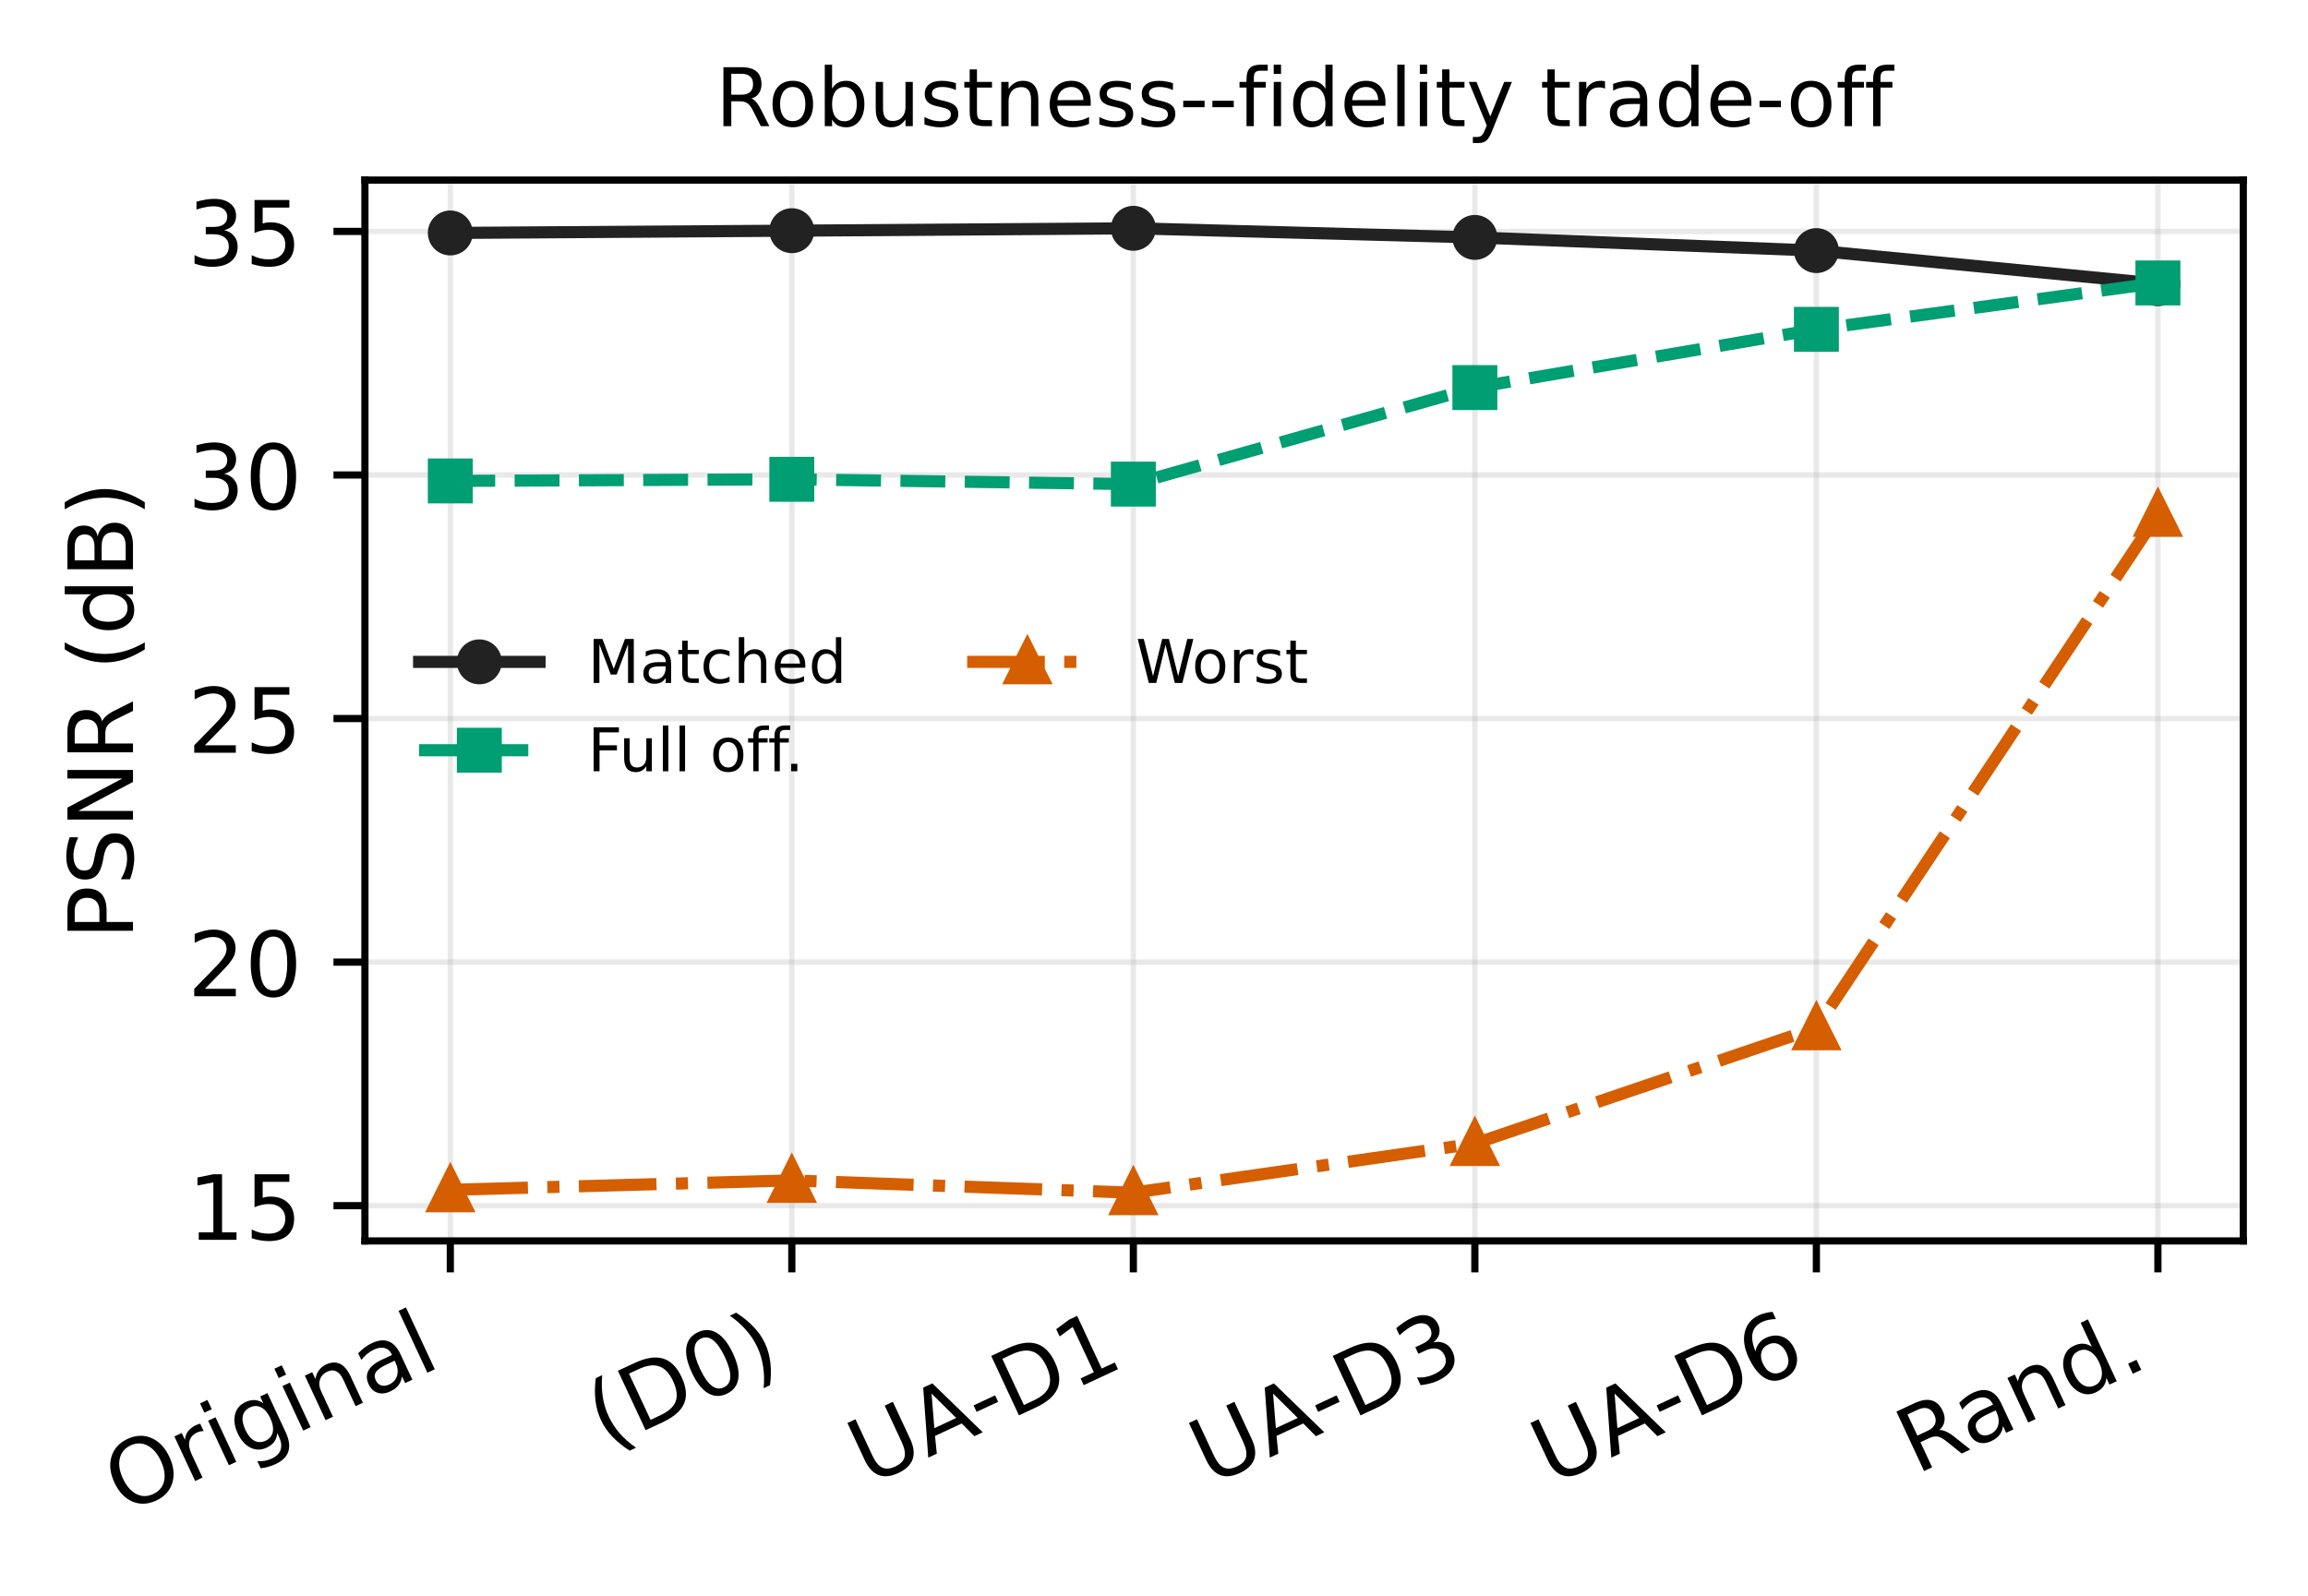
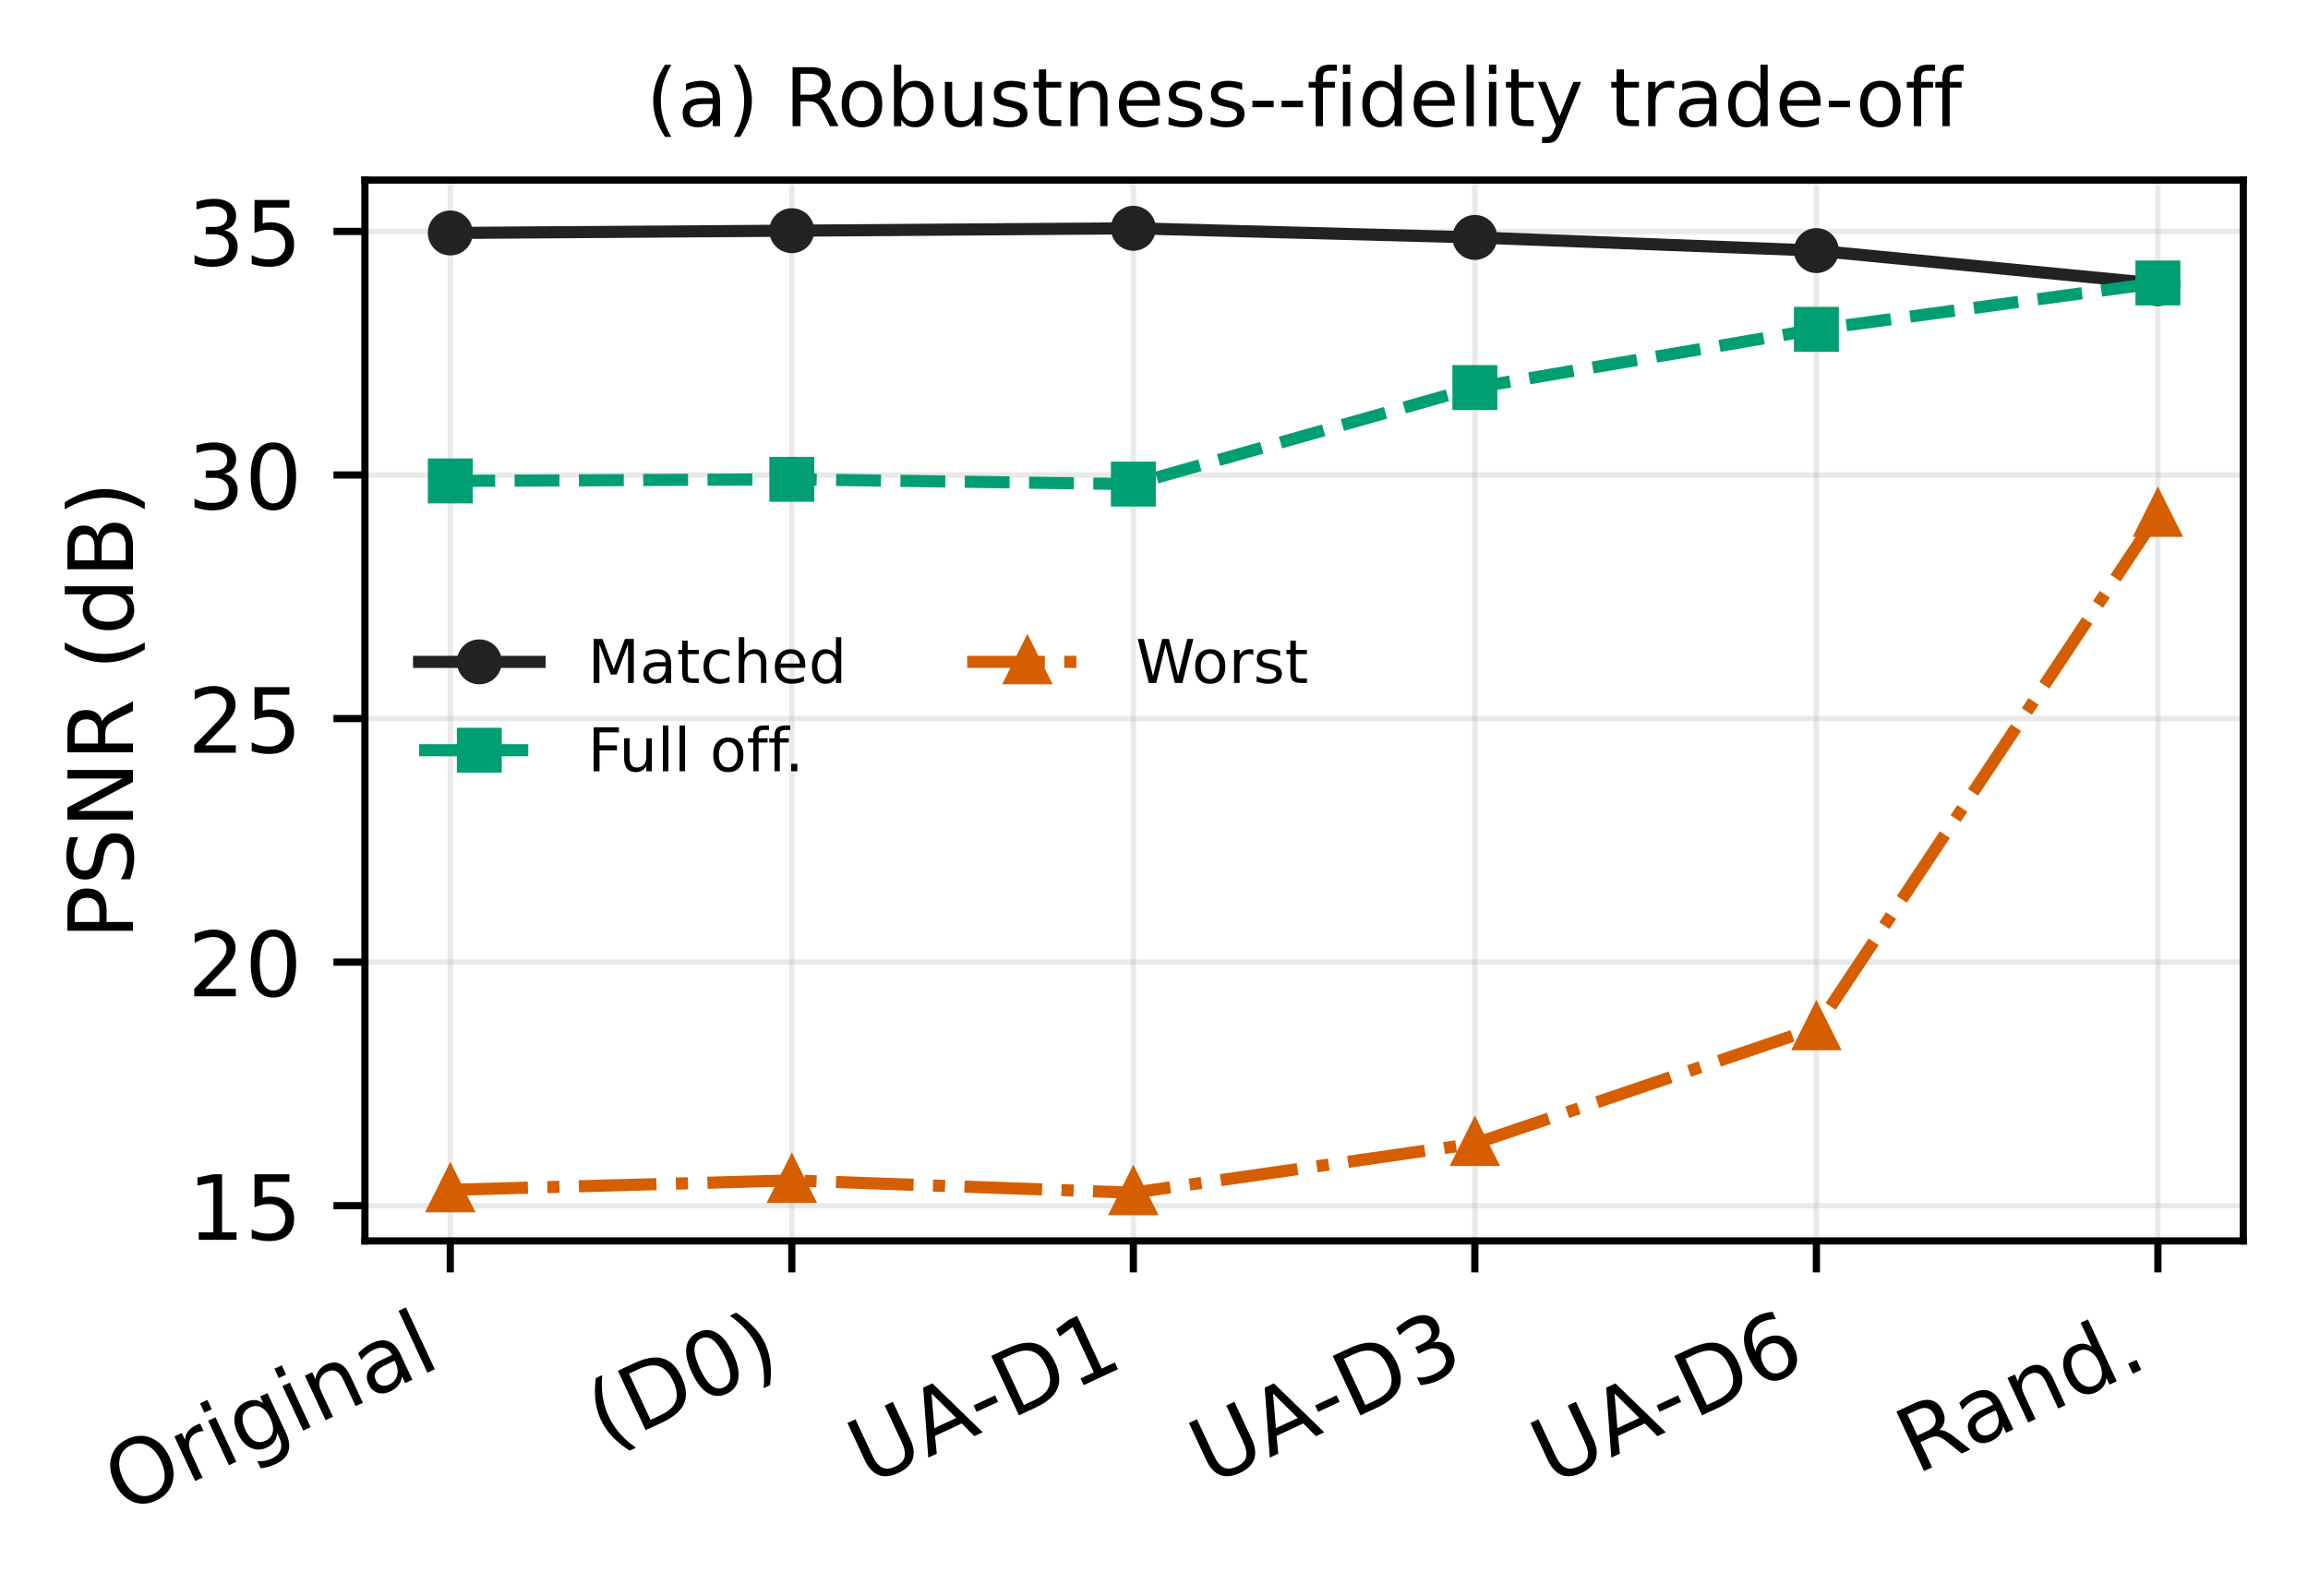
<svg xmlns="http://www.w3.org/2000/svg" xmlns:xlink="http://www.w3.org/1999/xlink" width="256.8pt" height="177.6pt" viewBox="0 0 256.8 177.6" version="1.1">
  <defs>
    <style type="text/css">*{stroke-linejoin: round; stroke-linecap: butt}</style>
  </defs>
  <g id="figure_1">
    <g id="patch_1">
      <path d="M 0 177.6 L 256.8 177.6 L 256.8 0 L 0 0 z " style="fill: #ffffff" />
    </g>
    <g id="axes_1">
      <g id="patch_2">
        <path d="M 40.603 138.091 L 249.6 138.091 L 249.6 20.039 L 40.603 20.039 z " style="fill: #ffffff" />
      </g>
      <g id="matplotlib.axis_1">
        <g id="xtick_1">
          <g id="line2d_1">
-             <path d="M 50.103 138.091 L 50.103 20.039 " clip-path="url(#p6bfbdbde02)" style="fill: none; stroke: #b0b0b0; stroke-opacity: 0.28; stroke-width: 0.6; stroke-linecap: square" />
+             <path d="M 50.103 138.091 L 50.103 20.039 " clip-path="url(#p9548f3e951)" style="fill: none; stroke: #b0b0b0; stroke-opacity: 0.28; stroke-width: 0.6; stroke-linecap: square" />
          </g>
          <g id="line2d_2">
            <defs>
-               <path id="ma122fd4c4d" d="M 0 0 L 0 3.5 " style="stroke: #000000; stroke-width: 0.8" />
+               <path id="m7ee1a3d8db" d="M 0 0 L 0 3.5 " style="stroke: #000000; stroke-width: 0.8" />
            </defs>
            <g>
-               <use xlink:href="#ma122fd4c4d" x="50.103" y="138.091" style="stroke: #000000; stroke-width: 0.8" />
+               <use xlink:href="#m7ee1a3d8db" x="50.103" y="138.091" style="stroke: #000000; stroke-width: 0.8" />
            </g>
          </g>
          <g id="text_1">
            <text style="font-size: 10px; font-family: 'DejaVu Sans'" transform="translate(13.75909 168.5147) rotate(-25)">Original</text>
          </g>
        </g>
        <g id="xtick_2">
          <g id="line2d_3">
-             <path d="M 88.102 138.091 L 88.102 20.039 " clip-path="url(#p6bfbdbde02)" style="fill: none; stroke: #b0b0b0; stroke-opacity: 0.28; stroke-width: 0.6; stroke-linecap: square" />
+             <path d="M 88.102 138.091 L 88.102 20.039 " clip-path="url(#p9548f3e951)" style="fill: none; stroke: #b0b0b0; stroke-opacity: 0.28; stroke-width: 0.6; stroke-linecap: square" />
          </g>
          <g id="line2d_4">
            <g>
-               <use xlink:href="#ma122fd4c4d" x="88.102" y="138.091" style="stroke: #000000; stroke-width: 0.8" />
+               <use xlink:href="#m7ee1a3d8db" x="88.102" y="138.091" style="stroke: #000000; stroke-width: 0.8" />
            </g>
          </g>
          <g id="text_2">
            <text style="font-size: 10px; font-family: 'DejaVu Sans'" transform="translate(67.40641 161.2179) rotate(-25)">(D0)</text>
          </g>
        </g>
        <g id="xtick_3">
          <g id="line2d_5">
-             <path d="M 126.102 138.091 L 126.102 20.039 " clip-path="url(#p6bfbdbde02)" style="fill: none; stroke: #b0b0b0; stroke-opacity: 0.28; stroke-width: 0.6; stroke-linecap: square" />
+             <path d="M 126.102 138.091 L 126.102 20.039 " clip-path="url(#p9548f3e951)" style="fill: none; stroke: #b0b0b0; stroke-opacity: 0.28; stroke-width: 0.6; stroke-linecap: square" />
          </g>
          <g id="line2d_6">
            <g>
-               <use xlink:href="#ma122fd4c4d" x="126.102" y="138.091" style="stroke: #000000; stroke-width: 0.8" />
+               <use xlink:href="#m7ee1a3d8db" x="126.102" y="138.091" style="stroke: #000000; stroke-width: 0.8" />
            </g>
          </g>
          <g id="text_3">
            <text style="font-size: 10px; font-family: 'DejaVu Sans'" transform="translate(96.57916 165.3338) rotate(-25)">UA-D1</text>
          </g>
        </g>
        <g id="xtick_4">
          <g id="line2d_7">
-             <path d="M 164.101 138.091 L 164.101 20.039 " clip-path="url(#p6bfbdbde02)" style="fill: none; stroke: #b0b0b0; stroke-opacity: 0.28; stroke-width: 0.6; stroke-linecap: square" />
+             <path d="M 164.101 138.091 L 164.101 20.039 " clip-path="url(#p9548f3e951)" style="fill: none; stroke: #b0b0b0; stroke-opacity: 0.28; stroke-width: 0.6; stroke-linecap: square" />
          </g>
          <g id="line2d_8">
            <g>
-               <use xlink:href="#ma122fd4c4d" x="164.101" y="138.091" style="stroke: #000000; stroke-width: 0.8" />
+               <use xlink:href="#m7ee1a3d8db" x="164.101" y="138.091" style="stroke: #000000; stroke-width: 0.8" />
            </g>
          </g>
          <g id="text_4">
            <text style="font-size: 10px; font-family: 'DejaVu Sans'" transform="translate(134.5785 165.3338) rotate(-25)">UA-D3</text>
          </g>
        </g>
        <g id="xtick_5">
          <g id="line2d_9">
-             <path d="M 202.1 138.091 L 202.1 20.039 " clip-path="url(#p6bfbdbde02)" style="fill: none; stroke: #b0b0b0; stroke-opacity: 0.28; stroke-width: 0.6; stroke-linecap: square" />
+             <path d="M 202.1 138.091 L 202.1 20.039 " clip-path="url(#p9548f3e951)" style="fill: none; stroke: #b0b0b0; stroke-opacity: 0.28; stroke-width: 0.6; stroke-linecap: square" />
          </g>
          <g id="line2d_10">
            <g>
-               <use xlink:href="#ma122fd4c4d" x="202.1" y="138.091" style="stroke: #000000; stroke-width: 0.8" />
+               <use xlink:href="#m7ee1a3d8db" x="202.1" y="138.091" style="stroke: #000000; stroke-width: 0.8" />
            </g>
          </g>
          <g id="text_5">
            <text style="font-size: 10px; font-family: 'DejaVu Sans'" transform="translate(172.5779 165.3338) rotate(-25)">UA-D6</text>
          </g>
        </g>
        <g id="xtick_6">
          <g id="line2d_11">
-             <path d="M 240.1 138.091 L 240.1 20.039 " clip-path="url(#p6bfbdbde02)" style="fill: none; stroke: #b0b0b0; stroke-opacity: 0.28; stroke-width: 0.6; stroke-linecap: square" />
+             <path d="M 240.1 138.091 L 240.1 20.039 " clip-path="url(#p9548f3e951)" style="fill: none; stroke: #b0b0b0; stroke-opacity: 0.28; stroke-width: 0.6; stroke-linecap: square" />
          </g>
          <g id="line2d_12">
            <g>
-               <use xlink:href="#ma122fd4c4d" x="240.1" y="138.091" style="stroke: #000000; stroke-width: 0.8" />
+               <use xlink:href="#m7ee1a3d8db" x="240.1" y="138.091" style="stroke: #000000; stroke-width: 0.8" />
            </g>
          </g>
          <g id="text_6">
            <text style="font-size: 10px; font-family: 'DejaVu Sans'" transform="translate(213.1956 164.1129) rotate(-25)">Rand.</text>
          </g>
        </g>
      </g>
      <g id="matplotlib.axis_2">
        <g id="ytick_1">
          <g id="line2d_13">
-             <path d="M 40.603 134.17 L 249.6 134.17 " clip-path="url(#p6bfbdbde02)" style="fill: none; stroke: #b0b0b0; stroke-opacity: 0.28; stroke-width: 0.6; stroke-linecap: square" />
+             <path d="M 40.603 134.17 L 249.6 134.17 " clip-path="url(#p9548f3e951)" style="fill: none; stroke: #b0b0b0; stroke-opacity: 0.28; stroke-width: 0.6; stroke-linecap: square" />
          </g>
          <g id="line2d_14">
            <defs>
-               <path id="mc3a211e034" d="M 0 0 L -3.5 0 " style="stroke: #000000; stroke-width: 0.8" />
+               <path id="m4476673b90" d="M 0 0 L -3.5 0 " style="stroke: #000000; stroke-width: 0.8" />
            </defs>
            <g>
-               <use xlink:href="#mc3a211e034" x="40.603" y="134.17" style="stroke: #000000; stroke-width: 0.8" />
+               <use xlink:href="#m4476673b90" x="40.603" y="134.17" style="stroke: #000000; stroke-width: 0.8" />
            </g>
          </g>
          <g id="text_7">
            <text style="font-size: 10px; font-family: 'DejaVu Sans'; text-anchor: end" x="33.603" y="137.969" transform="rotate(-0 33.60312 137.9693)">15</text>
          </g>
        </g>
        <g id="ytick_2">
          <g id="line2d_15">
-             <path d="M 40.603 107.066 L 249.6 107.066 " clip-path="url(#p6bfbdbde02)" style="fill: none; stroke: #b0b0b0; stroke-opacity: 0.28; stroke-width: 0.6; stroke-linecap: square" />
+             <path d="M 40.603 107.066 L 249.6 107.066 " clip-path="url(#p9548f3e951)" style="fill: none; stroke: #b0b0b0; stroke-opacity: 0.28; stroke-width: 0.6; stroke-linecap: square" />
          </g>
          <g id="line2d_16">
            <g>
-               <use xlink:href="#mc3a211e034" x="40.603" y="107.066" style="stroke: #000000; stroke-width: 0.8" />
+               <use xlink:href="#m4476673b90" x="40.603" y="107.066" style="stroke: #000000; stroke-width: 0.8" />
            </g>
          </g>
          <g id="text_8">
            <text style="font-size: 10px; font-family: 'DejaVu Sans'; text-anchor: end" x="33.603" y="110.865" transform="rotate(-0 33.60312 110.8652)">20</text>
          </g>
        </g>
        <g id="ytick_3">
          <g id="line2d_17">
-             <path d="M 40.603 79.962 L 249.6 79.962 " clip-path="url(#p6bfbdbde02)" style="fill: none; stroke: #b0b0b0; stroke-opacity: 0.28; stroke-width: 0.6; stroke-linecap: square" />
+             <path d="M 40.603 79.962 L 249.6 79.962 " clip-path="url(#p9548f3e951)" style="fill: none; stroke: #b0b0b0; stroke-opacity: 0.28; stroke-width: 0.6; stroke-linecap: square" />
          </g>
          <g id="line2d_18">
            <g>
-               <use xlink:href="#mc3a211e034" x="40.603" y="79.962" style="stroke: #000000; stroke-width: 0.8" />
+               <use xlink:href="#m4476673b90" x="40.603" y="79.962" style="stroke: #000000; stroke-width: 0.8" />
            </g>
          </g>
          <g id="text_9">
            <text style="font-size: 10px; font-family: 'DejaVu Sans'; text-anchor: end" x="33.603" y="83.761" transform="rotate(-0 33.60312 83.76115)">25</text>
          </g>
        </g>
        <g id="ytick_4">
          <g id="line2d_19">
-             <path d="M 40.603 52.858 L 249.6 52.858 " clip-path="url(#p6bfbdbde02)" style="fill: none; stroke: #b0b0b0; stroke-opacity: 0.28; stroke-width: 0.6; stroke-linecap: square" />
+             <path d="M 40.603 52.858 L 249.6 52.858 " clip-path="url(#p9548f3e951)" style="fill: none; stroke: #b0b0b0; stroke-opacity: 0.28; stroke-width: 0.6; stroke-linecap: square" />
          </g>
          <g id="line2d_20">
            <g>
-               <use xlink:href="#mc3a211e034" x="40.603" y="52.858" style="stroke: #000000; stroke-width: 0.8" />
+               <use xlink:href="#m4476673b90" x="40.603" y="52.858" style="stroke: #000000; stroke-width: 0.8" />
            </g>
          </g>
          <g id="text_10">
            <text style="font-size: 10px; font-family: 'DejaVu Sans'; text-anchor: end" x="33.603" y="56.657" transform="rotate(-0 33.60312 56.6571)">30</text>
          </g>
        </g>
        <g id="ytick_5">
          <g id="line2d_21">
-             <path d="M 40.603 25.754 L 249.6 25.754 " clip-path="url(#p6bfbdbde02)" style="fill: none; stroke: #b0b0b0; stroke-opacity: 0.28; stroke-width: 0.6; stroke-linecap: square" />
+             <path d="M 40.603 25.754 L 249.6 25.754 " clip-path="url(#p9548f3e951)" style="fill: none; stroke: #b0b0b0; stroke-opacity: 0.28; stroke-width: 0.6; stroke-linecap: square" />
          </g>
          <g id="line2d_22">
            <g>
-               <use xlink:href="#mc3a211e034" x="40.603" y="25.754" style="stroke: #000000; stroke-width: 0.8" />
+               <use xlink:href="#m4476673b90" x="40.603" y="25.754" style="stroke: #000000; stroke-width: 0.8" />
            </g>
          </g>
          <g id="text_11">
            <text style="font-size: 10px; font-family: 'DejaVu Sans'; text-anchor: end" x="33.603" y="29.553" transform="rotate(-0 33.60312 29.55304)">35</text>
          </g>
        </g>
        <g id="text_12">
          <text style="font-size: 10px; font-family: 'DejaVu Sans'; text-anchor: middle" x="14.798" y="79.065" transform="rotate(-90 14.79844 79.06459)">PSNR (dB)</text>
        </g>
      </g>
      <g id="line2d_23">
-         <path d="M 50.103 25.923 L 88.102 25.671 L 126.102 25.405 L 164.101 26.42 L 202.1 27.887 L 240.1 31.57 " clip-path="url(#p6bfbdbde02)" style="fill: none; stroke: #222222; stroke-width: 1.35; stroke-linecap: square" />
+         <path d="M 50.103 25.923 L 88.102 25.671 L 126.102 25.405 L 164.101 26.42 L 202.1 27.887 L 240.1 31.57 " clip-path="url(#p9548f3e951)" style="fill: none; stroke: #222222; stroke-width: 1.35; stroke-linecap: square" />
        <defs>
-           <path id="m86cfe3f596" d="M 0 2 C 0.53 2 1.039 1.789 1.414 1.414 C 1.789 1.039 2 0.53 2 0 C 2 -0.53 1.789 -1.039 1.414 -1.414 C 1.039 -1.789 0.53 -2 0 -2 C -0.53 -2 -1.039 -1.789 -1.414 -1.414 C -1.789 -1.039 -2 -0.53 -2 0 C -2 0.53 -1.789 1.039 -1.414 1.414 C -1.039 1.789 -0.53 2 0 2 z " style="stroke: #222222" />
+           <path id="md8390ead12" d="M 0 2 C 0.53 2 1.039 1.789 1.414 1.414 C 1.789 1.039 2 0.53 2 0 C 2 -0.53 1.789 -1.039 1.414 -1.414 C 1.039 -1.789 0.53 -2 0 -2 C -0.53 -2 -1.039 -1.789 -1.414 -1.414 C -1.789 -1.039 -2 -0.53 -2 0 C -2 0.53 -1.789 1.039 -1.414 1.414 C -1.039 1.789 -0.53 2 0 2 z " style="stroke: #222222" />
        </defs>
-         <g clip-path="url(#p6bfbdbde02)">
-           <use xlink:href="#m86cfe3f596" x="50.103" y="25.923" style="fill: #222222; stroke: #222222" />
-           <use xlink:href="#m86cfe3f596" x="88.102" y="25.671" style="fill: #222222; stroke: #222222" />
-           <use xlink:href="#m86cfe3f596" x="126.102" y="25.405" style="fill: #222222; stroke: #222222" />
-           <use xlink:href="#m86cfe3f596" x="164.101" y="26.42" style="fill: #222222; stroke: #222222" />
-           <use xlink:href="#m86cfe3f596" x="202.1" y="27.887" style="fill: #222222; stroke: #222222" />
-           <use xlink:href="#m86cfe3f596" x="240.1" y="31.57" style="fill: #222222; stroke: #222222" />
+         <g clip-path="url(#p9548f3e951)">
+           <use xlink:href="#md8390ead12" x="50.103" y="25.923" style="fill: #222222; stroke: #222222" />
+           <use xlink:href="#md8390ead12" x="88.102" y="25.671" style="fill: #222222; stroke: #222222" />
+           <use xlink:href="#md8390ead12" x="126.102" y="25.405" style="fill: #222222; stroke: #222222" />
+           <use xlink:href="#md8390ead12" x="164.101" y="26.42" style="fill: #222222; stroke: #222222" />
+           <use xlink:href="#md8390ead12" x="202.1" y="27.887" style="fill: #222222; stroke: #222222" />
+           <use xlink:href="#md8390ead12" x="240.1" y="31.57" style="fill: #222222; stroke: #222222" />
        </g>
      </g>
      <g id="line2d_24">
-         <path d="M 50.103 53.518 L 88.102 53.337 L 126.102 53.872 L 164.101 43.129 L 202.1 36.649 L 240.1 31.485 " clip-path="url(#p6bfbdbde02)" style="fill: none; stroke-dasharray: 4.995,2.16; stroke-dashoffset: 0; stroke: #009e73; stroke-width: 1.35" />
+         <path d="M 50.103 53.518 L 88.102 53.337 L 126.102 53.872 L 164.101 43.129 L 202.1 36.649 L 240.1 31.485 " clip-path="url(#p9548f3e951)" style="fill: none; stroke-dasharray: 4.995,2.16; stroke-dashoffset: 0; stroke: #009e73; stroke-width: 1.35" />
        <defs>
-           <path id="m7e488fc8da" d="M -2 2 L 2 2 L 2 -2 L -2 -2 z " style="stroke: #009e73; stroke-linejoin: miter" />
+           <path id="m4f03c0408c" d="M -2 2 L 2 2 L 2 -2 L -2 -2 z " style="stroke: #009e73; stroke-linejoin: miter" />
        </defs>
-         <g clip-path="url(#p6bfbdbde02)">
-           <use xlink:href="#m7e488fc8da" x="50.103" y="53.518" style="fill: #009e73; stroke: #009e73; stroke-linejoin: miter" />
-           <use xlink:href="#m7e488fc8da" x="88.102" y="53.337" style="fill: #009e73; stroke: #009e73; stroke-linejoin: miter" />
-           <use xlink:href="#m7e488fc8da" x="126.102" y="53.872" style="fill: #009e73; stroke: #009e73; stroke-linejoin: miter" />
-           <use xlink:href="#m7e488fc8da" x="164.101" y="43.129" style="fill: #009e73; stroke: #009e73; stroke-linejoin: miter" />
-           <use xlink:href="#m7e488fc8da" x="202.1" y="36.649" style="fill: #009e73; stroke: #009e73; stroke-linejoin: miter" />
-           <use xlink:href="#m7e488fc8da" x="240.1" y="31.485" style="fill: #009e73; stroke: #009e73; stroke-linejoin: miter" />
+         <g clip-path="url(#p9548f3e951)">
+           <use xlink:href="#m4f03c0408c" x="50.103" y="53.518" style="fill: #009e73; stroke: #009e73; stroke-linejoin: miter" />
+           <use xlink:href="#m4f03c0408c" x="88.102" y="53.337" style="fill: #009e73; stroke: #009e73; stroke-linejoin: miter" />
+           <use xlink:href="#m4f03c0408c" x="126.102" y="53.872" style="fill: #009e73; stroke: #009e73; stroke-linejoin: miter" />
+           <use xlink:href="#m4f03c0408c" x="164.101" y="43.129" style="fill: #009e73; stroke: #009e73; stroke-linejoin: miter" />
+           <use xlink:href="#m4f03c0408c" x="202.1" y="36.649" style="fill: #009e73; stroke: #009e73; stroke-linejoin: miter" />
+           <use xlink:href="#m4f03c0408c" x="240.1" y="31.485" style="fill: #009e73; stroke: #009e73; stroke-linejoin: miter" />
        </g>
      </g>
      <g id="line2d_25">
-         <path d="M 50.103 132.403 L 88.102 131.357 L 126.102 132.725 L 164.101 127.256 L 202.1 114.378 L 240.1 57.244 " clip-path="url(#p6bfbdbde02)" style="fill: none; stroke-dasharray: 8.64,2.16,1.35,2.16; stroke-dashoffset: 0; stroke: #d55e00; stroke-width: 1.35" />
+         <path d="M 50.103 132.403 L 88.102 131.357 L 126.102 132.725 L 164.101 127.256 L 202.1 114.378 L 240.1 57.244 " clip-path="url(#p9548f3e951)" style="fill: none; stroke-dasharray: 8.64,2.16,1.35,2.16; stroke-dashoffset: 0; stroke: #d55e00; stroke-width: 1.35" />
        <defs>
-           <path id="m6958346019" d="M 0 -2 L -2 2 L 2 2 z " style="stroke: #d55e00; stroke-linejoin: miter" />
+           <path id="m28c3d0057f" d="M 0 -2 L -2 2 L 2 2 z " style="stroke: #d55e00; stroke-linejoin: miter" />
        </defs>
-         <g clip-path="url(#p6bfbdbde02)">
-           <use xlink:href="#m6958346019" x="50.103" y="132.403" style="fill: #d55e00; stroke: #d55e00; stroke-linejoin: miter" />
-           <use xlink:href="#m6958346019" x="88.102" y="131.357" style="fill: #d55e00; stroke: #d55e00; stroke-linejoin: miter" />
-           <use xlink:href="#m6958346019" x="126.102" y="132.725" style="fill: #d55e00; stroke: #d55e00; stroke-linejoin: miter" />
-           <use xlink:href="#m6958346019" x="164.101" y="127.256" style="fill: #d55e00; stroke: #d55e00; stroke-linejoin: miter" />
-           <use xlink:href="#m6958346019" x="202.1" y="114.378" style="fill: #d55e00; stroke: #d55e00; stroke-linejoin: miter" />
-           <use xlink:href="#m6958346019" x="240.1" y="57.244" style="fill: #d55e00; stroke: #d55e00; stroke-linejoin: miter" />
+         <g clip-path="url(#p9548f3e951)">
+           <use xlink:href="#m28c3d0057f" x="50.103" y="132.403" style="fill: #d55e00; stroke: #d55e00; stroke-linejoin: miter" />
+           <use xlink:href="#m28c3d0057f" x="88.102" y="131.357" style="fill: #d55e00; stroke: #d55e00; stroke-linejoin: miter" />
+           <use xlink:href="#m28c3d0057f" x="126.102" y="132.725" style="fill: #d55e00; stroke: #d55e00; stroke-linejoin: miter" />
+           <use xlink:href="#m28c3d0057f" x="164.101" y="127.256" style="fill: #d55e00; stroke: #d55e00; stroke-linejoin: miter" />
+           <use xlink:href="#m28c3d0057f" x="202.1" y="114.378" style="fill: #d55e00; stroke: #d55e00; stroke-linejoin: miter" />
+           <use xlink:href="#m28c3d0057f" x="240.1" y="57.244" style="fill: #d55e00; stroke: #d55e00; stroke-linejoin: miter" />
        </g>
      </g>
      <g id="patch_3">
        <path d="M 40.603 138.091 L 40.603 20.039 " style="fill: none; stroke: #000000; stroke-width: 0.8; stroke-linejoin: miter; stroke-linecap: square" />
      </g>
      <g id="patch_4">
        <path d="M 249.6 138.091 L 249.6 20.039 " style="fill: none; stroke: #000000; stroke-width: 0.8; stroke-linejoin: miter; stroke-linecap: square" />
      </g>
      <g id="patch_5">
        <path d="M 40.603 138.091 L 249.6 138.091 " style="fill: none; stroke: #000000; stroke-width: 0.8; stroke-linejoin: miter; stroke-linecap: square" />
      </g>
      <g id="patch_6">
        <path d="M 40.603 20.039 L 249.6 20.039 " style="fill: none; stroke: #000000; stroke-width: 0.8; stroke-linejoin: miter; stroke-linecap: square" />
      </g>
      <g id="text_13">
-         <text style="font-size: 9px; font-family: 'DejaVu Sans'; text-anchor: middle" x="145.101" y="14.039" transform="rotate(-0 145.1013 14.03859)">Robustness--fidelity trade-off</text>
+         <text style="font-size: 9px; font-family: 'DejaVu Sans'; text-anchor: middle" x="145.101" y="14.039" transform="rotate(-0 145.1013 14.03859)">(a) Robustness--fidelity trade-off</text>
      </g>
      <g id="legend_1">
        <g id="line2d_26">
          <path d="M 46.633 73.651 L 53.333 73.651 L 60.033 73.651 " style="fill: none; stroke: #222222; stroke-width: 1.35; stroke-linecap: square" />
          <g>
-             <use xlink:href="#m86cfe3f596" x="53.333" y="73.651" style="fill: #222222; stroke: #222222" />
+             <use xlink:href="#md8390ead12" x="53.333" y="73.651" style="fill: #222222; stroke: #222222" />
          </g>
        </g>
        <g id="text_14">
          <text style="font-size: 6.7px; font-family: 'DejaVu Sans'; text-anchor: start" x="65.393" y="75.996" transform="rotate(-0 65.39312 75.9962)">Matched</text>
        </g>
        <g id="line2d_27">
          <path d="M 46.633 83.486 L 53.333 83.486 L 60.033 83.486 " style="fill: none; stroke-dasharray: 4.995,2.16; stroke-dashoffset: 0; stroke: #009e73; stroke-width: 1.35" />
          <g>
-             <use xlink:href="#m7e488fc8da" x="53.333" y="83.486" style="fill: #009e73; stroke: #009e73; stroke-linejoin: miter" />
+             <use xlink:href="#m4f03c0408c" x="53.333" y="83.486" style="fill: #009e73; stroke: #009e73; stroke-linejoin: miter" />
          </g>
        </g>
        <g id="text_15">
          <text style="font-size: 6.7px; font-family: 'DejaVu Sans'; text-anchor: start" x="65.393" y="85.831" transform="rotate(-0 65.39312 85.83054)">Full off.</text>
        </g>
        <g id="line2d_28">
          <path d="M 107.613 73.651 L 114.313 73.651 L 121.013 73.651 " style="fill: none; stroke-dasharray: 8.64,2.16,1.35,2.16; stroke-dashoffset: 0; stroke: #d55e00; stroke-width: 1.35" />
          <g>
-             <use xlink:href="#m6958346019" x="114.313" y="73.651" style="fill: #d55e00; stroke: #d55e00; stroke-linejoin: miter" />
+             <use xlink:href="#m28c3d0057f" x="114.313" y="73.651" style="fill: #d55e00; stroke: #d55e00; stroke-linejoin: miter" />
          </g>
        </g>
        <g id="text_16">
          <text style="font-size: 6.7px; font-family: 'DejaVu Sans'; text-anchor: start" x="126.373" y="75.996" transform="rotate(-0 126.3725 75.9962)">Worst</text>
        </g>
      </g>
    </g>
  </g>
  <defs>
-     <clipPath id="p6bfbdbde02">
+     <clipPath id="p9548f3e951">
      <rect x="40.603" y="20.039" width="208.996" height="118.052" />
    </clipPath>
  </defs>
</svg>
